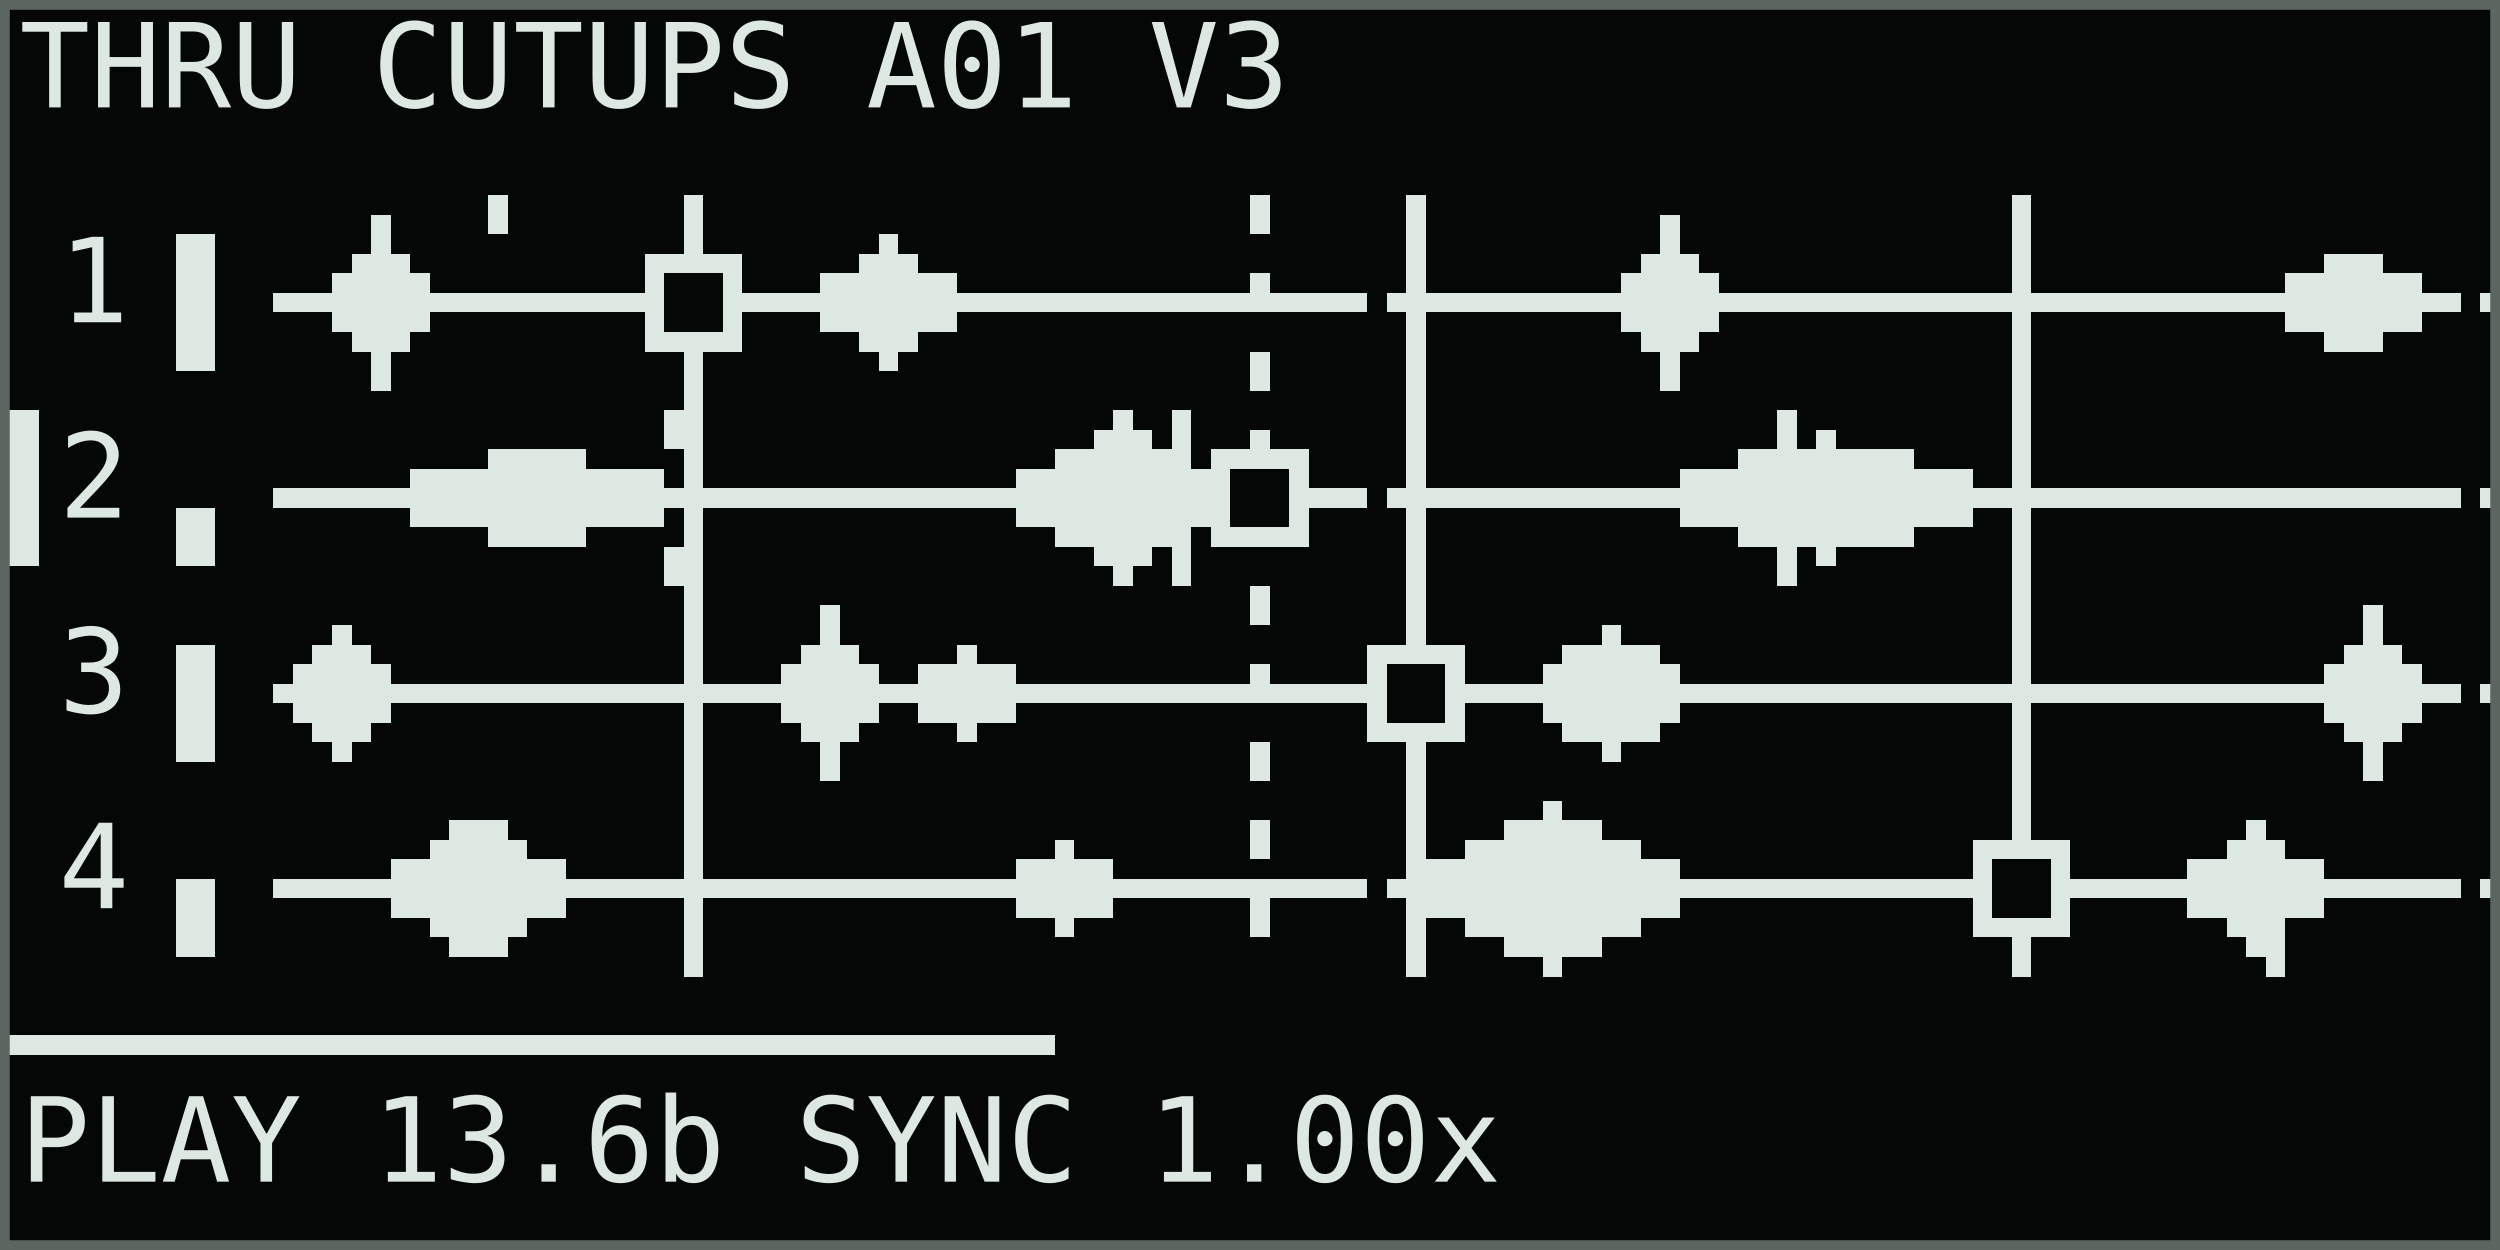
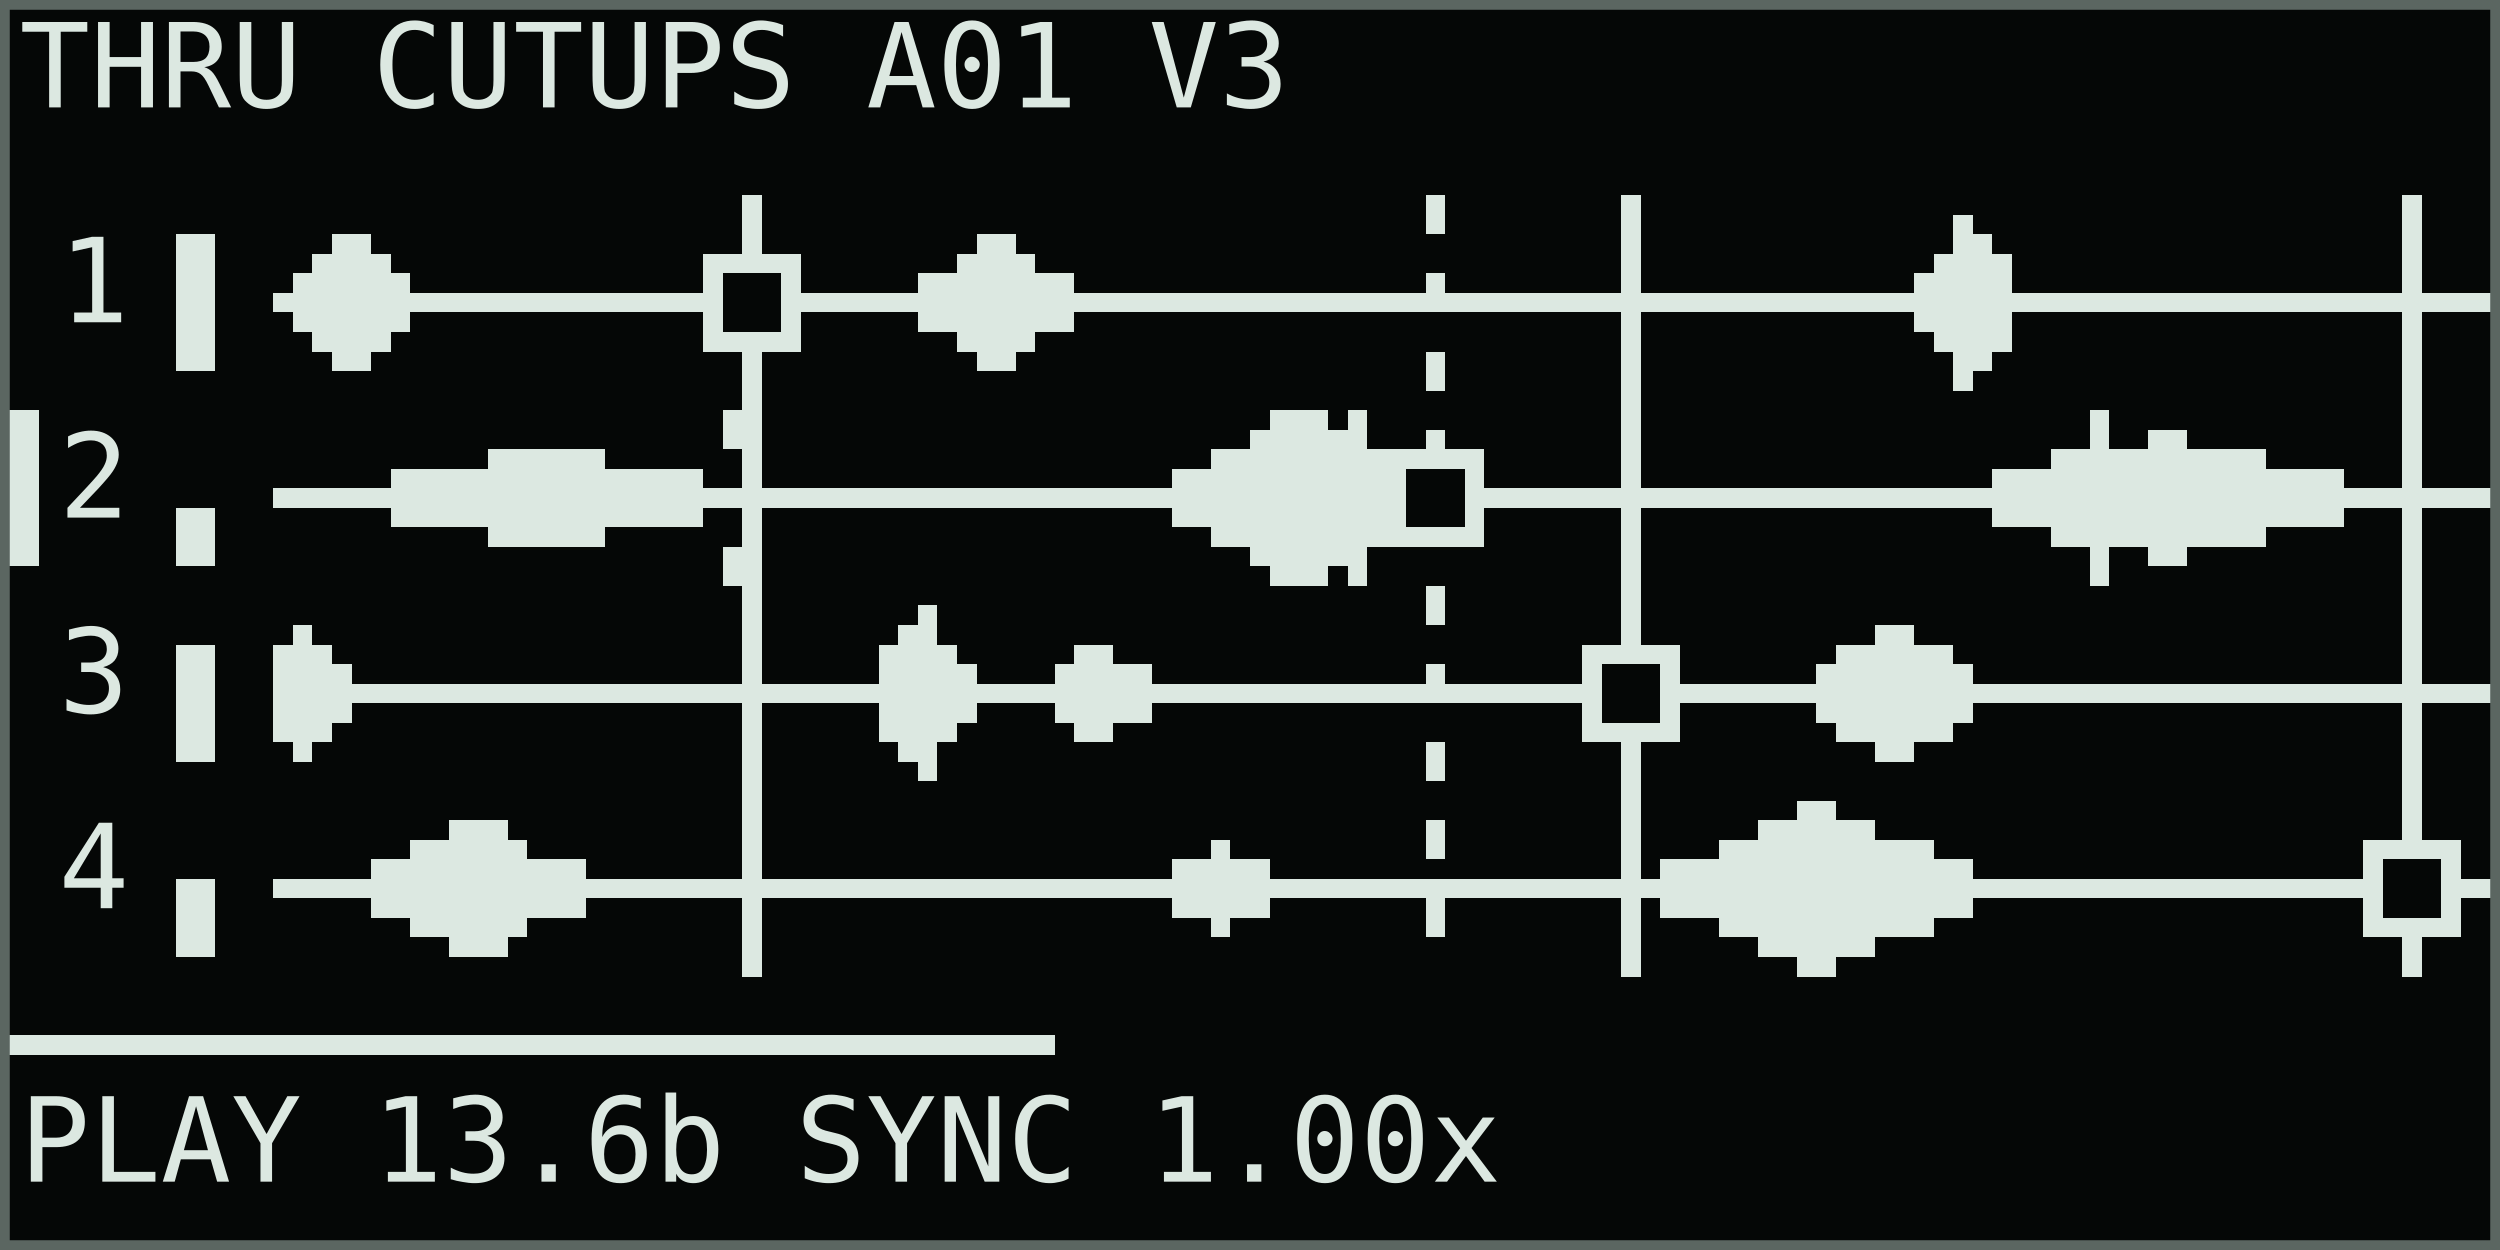
<svg xmlns="http://www.w3.org/2000/svg" width="768" height="384" viewBox="0 0 128 64" role="img" aria-labelledby="title desc">
  <rect width="128" height="64" fill="#050706" />
  <g shape-rendering="crispEdges" font-family="DejaVu Sans Mono, IBM Plex Mono, monospace" font-size="6" font-style="normal" font-weight="400" text-rendering="geometricPrecision">
    <text x="1" y="5.5" fill="#dce8e1">THRU CUTUPS A01 V3</text>
    <text x="3" y="16.5" fill="#dce8e1">1</text>
    <rect x="9" y="12" width="2" height="7" fill="#dce8e1" />
    <rect x="14" y="15" width="1" height="1" fill="#dce8e1" />
-     <rect x="15" y="15" width="1" height="1" fill="#dce8e1" />
-     <rect x="16" y="15" width="1" height="1" fill="#dce8e1" />
-     <rect x="17" y="14" width="1" height="3" fill="#dce8e1" />
-     <rect x="18" y="13" width="1" height="5" fill="#dce8e1" />
-     <rect x="19" y="11" width="1" height="9" fill="#dce8e1" />
-     <rect x="20" y="13" width="1" height="5" fill="#dce8e1" />
-     <rect x="21" y="14" width="1" height="3" fill="#dce8e1" />
+     <rect x="15" y="14" width="1" height="3" fill="#dce8e1" />
+     <rect x="16" y="13" width="1" height="5" fill="#dce8e1" />
+     <rect x="17" y="12" width="1" height="7" fill="#dce8e1" />
+     <rect x="18" y="12" width="1" height="7" fill="#dce8e1" />
+     <rect x="19" y="13" width="1" height="5" fill="#dce8e1" />
+     <rect x="20" y="14" width="1" height="3" fill="#dce8e1" />
+     <rect x="21" y="15" width="1" height="1" fill="#dce8e1" />
    <rect x="22" y="15" width="1" height="1" fill="#dce8e1" />
    <rect x="23" y="15" width="1" height="1" fill="#dce8e1" />
    <rect x="24" y="15" width="1" height="1" fill="#dce8e1" />
    <rect x="25" y="15" width="1" height="1" fill="#dce8e1" />
    <rect x="26" y="15" width="1" height="1" fill="#dce8e1" />
    <rect x="27" y="15" width="1" height="1" fill="#dce8e1" />
    <rect x="28" y="15" width="1" height="1" fill="#dce8e1" />
    <rect x="29" y="15" width="1" height="1" fill="#dce8e1" />
    <rect x="30" y="15" width="1" height="1" fill="#dce8e1" />
    <rect x="31" y="15" width="1" height="1" fill="#dce8e1" />
    <rect x="32" y="15" width="1" height="1" fill="#dce8e1" />
    <rect x="33" y="15" width="1" height="1" fill="#dce8e1" />
    <rect x="34" y="15" width="1" height="1" fill="#dce8e1" />
    <rect x="35" y="15" width="1" height="1" fill="#dce8e1" />
    <rect x="36" y="15" width="1" height="1" fill="#dce8e1" />
    <rect x="37" y="15" width="1" height="1" fill="#dce8e1" />
    <rect x="38" y="15" width="1" height="1" fill="#dce8e1" />
    <rect x="39" y="15" width="1" height="1" fill="#dce8e1" />
    <rect x="40" y="15" width="1" height="1" fill="#dce8e1" />
    <rect x="41" y="15" width="1" height="1" fill="#dce8e1" />
-     <rect x="42" y="14" width="1" height="3" fill="#dce8e1" />
-     <rect x="43" y="14" width="1" height="3" fill="#dce8e1" />
-     <rect x="44" y="13" width="1" height="5" fill="#dce8e1" />
-     <rect x="45" y="12" width="1" height="7" fill="#dce8e1" />
-     <rect x="46" y="13" width="1" height="5" fill="#dce8e1" />
+     <rect x="42" y="15" width="1" height="1" fill="#dce8e1" />
+     <rect x="43" y="15" width="1" height="1" fill="#dce8e1" />
+     <rect x="44" y="15" width="1" height="1" fill="#dce8e1" />
+     <rect x="45" y="15" width="1" height="1" fill="#dce8e1" />
+     <rect x="46" y="15" width="1" height="1" fill="#dce8e1" />
    <rect x="47" y="14" width="1" height="3" fill="#dce8e1" />
    <rect x="48" y="14" width="1" height="3" fill="#dce8e1" />
-     <rect x="49" y="15" width="1" height="1" fill="#dce8e1" />
-     <rect x="50" y="15" width="1" height="1" fill="#dce8e1" />
-     <rect x="51" y="15" width="1" height="1" fill="#dce8e1" />
-     <rect x="52" y="15" width="1" height="1" fill="#dce8e1" />
-     <rect x="53" y="15" width="1" height="1" fill="#dce8e1" />
-     <rect x="54" y="15" width="1" height="1" fill="#dce8e1" />
+     <rect x="49" y="13" width="1" height="5" fill="#dce8e1" />
+     <rect x="50" y="12" width="1" height="7" fill="#dce8e1" />
+     <rect x="51" y="12" width="1" height="7" fill="#dce8e1" />
+     <rect x="52" y="13" width="1" height="5" fill="#dce8e1" />
+     <rect x="53" y="14" width="1" height="3" fill="#dce8e1" />
+     <rect x="54" y="14" width="1" height="3" fill="#dce8e1" />
    <rect x="55" y="15" width="1" height="1" fill="#dce8e1" />
    <rect x="56" y="15" width="1" height="1" fill="#dce8e1" />
    <rect x="57" y="15" width="1" height="1" fill="#dce8e1" />
    <rect x="58" y="15" width="1" height="1" fill="#dce8e1" />
    <rect x="59" y="15" width="1" height="1" fill="#dce8e1" />
    <rect x="60" y="15" width="1" height="1" fill="#dce8e1" />
    <rect x="61" y="15" width="1" height="1" fill="#dce8e1" />
    <rect x="62" y="15" width="1" height="1" fill="#dce8e1" />
    <rect x="63" y="15" width="1" height="1" fill="#dce8e1" />
    <rect x="64" y="15" width="1" height="1" fill="#dce8e1" />
    <rect x="65" y="15" width="1" height="1" fill="#dce8e1" />
    <rect x="66" y="15" width="1" height="1" fill="#dce8e1" />
    <rect x="67" y="15" width="1" height="1" fill="#dce8e1" />
    <rect x="68" y="15" width="1" height="1" fill="#dce8e1" />
    <rect x="69" y="15" width="1" height="1" fill="#dce8e1" />
+     <rect x="70" y="15" width="1" height="1" fill="#dce8e1" />
    <rect x="71" y="15" width="1" height="1" fill="#dce8e1" />
    <rect x="72" y="15" width="1" height="1" fill="#dce8e1" />
    <rect x="73" y="15" width="1" height="1" fill="#dce8e1" />
    <rect x="74" y="15" width="1" height="1" fill="#dce8e1" />
    <rect x="75" y="15" width="1" height="1" fill="#dce8e1" />
    <rect x="76" y="15" width="1" height="1" fill="#dce8e1" />
    <rect x="77" y="15" width="1" height="1" fill="#dce8e1" />
    <rect x="78" y="15" width="1" height="1" fill="#dce8e1" />
    <rect x="79" y="15" width="1" height="1" fill="#dce8e1" />
    <rect x="80" y="15" width="1" height="1" fill="#dce8e1" />
    <rect x="81" y="15" width="1" height="1" fill="#dce8e1" />
    <rect x="82" y="15" width="1" height="1" fill="#dce8e1" />
-     <rect x="83" y="14" width="1" height="3" fill="#dce8e1" />
-     <rect x="84" y="13" width="1" height="5" fill="#dce8e1" />
-     <rect x="85" y="11" width="1" height="9" fill="#dce8e1" />
-     <rect x="86" y="13" width="1" height="5" fill="#dce8e1" />
-     <rect x="87" y="14" width="1" height="3" fill="#dce8e1" />
+     <rect x="83" y="15" width="1" height="1" fill="#dce8e1" />
+     <rect x="84" y="15" width="1" height="1" fill="#dce8e1" />
+     <rect x="85" y="15" width="1" height="1" fill="#dce8e1" />
+     <rect x="86" y="15" width="1" height="1" fill="#dce8e1" />
+     <rect x="87" y="15" width="1" height="1" fill="#dce8e1" />
    <rect x="88" y="15" width="1" height="1" fill="#dce8e1" />
    <rect x="89" y="15" width="1" height="1" fill="#dce8e1" />
    <rect x="90" y="15" width="1" height="1" fill="#dce8e1" />
    <rect x="91" y="15" width="1" height="1" fill="#dce8e1" />
    <rect x="92" y="15" width="1" height="1" fill="#dce8e1" />
    <rect x="93" y="15" width="1" height="1" fill="#dce8e1" />
    <rect x="94" y="15" width="1" height="1" fill="#dce8e1" />
    <rect x="95" y="15" width="1" height="1" fill="#dce8e1" />
    <rect x="96" y="15" width="1" height="1" fill="#dce8e1" />
    <rect x="97" y="15" width="1" height="1" fill="#dce8e1" />
-     <rect x="98" y="15" width="1" height="1" fill="#dce8e1" />
-     <rect x="99" y="15" width="1" height="1" fill="#dce8e1" />
-     <rect x="100" y="15" width="1" height="1" fill="#dce8e1" />
-     <rect x="101" y="15" width="1" height="1" fill="#dce8e1" />
-     <rect x="102" y="15" width="1" height="1" fill="#dce8e1" />
+     <rect x="98" y="14" width="1" height="3" fill="#dce8e1" />
+     <rect x="99" y="13" width="1" height="5" fill="#dce8e1" />
+     <rect x="100" y="11" width="1" height="9" fill="#dce8e1" />
+     <rect x="101" y="12" width="1" height="7" fill="#dce8e1" />
+     <rect x="102" y="13" width="1" height="5" fill="#dce8e1" />
    <rect x="103" y="15" width="1" height="1" fill="#dce8e1" />
    <rect x="104" y="15" width="1" height="1" fill="#dce8e1" />
    <rect x="105" y="15" width="1" height="1" fill="#dce8e1" />
    <rect x="106" y="15" width="1" height="1" fill="#dce8e1" />
    <rect x="107" y="15" width="1" height="1" fill="#dce8e1" />
    <rect x="108" y="15" width="1" height="1" fill="#dce8e1" />
    <rect x="109" y="15" width="1" height="1" fill="#dce8e1" />
    <rect x="110" y="15" width="1" height="1" fill="#dce8e1" />
    <rect x="111" y="15" width="1" height="1" fill="#dce8e1" />
    <rect x="112" y="15" width="1" height="1" fill="#dce8e1" />
    <rect x="113" y="15" width="1" height="1" fill="#dce8e1" />
    <rect x="114" y="15" width="1" height="1" fill="#dce8e1" />
    <rect x="115" y="15" width="1" height="1" fill="#dce8e1" />
    <rect x="116" y="15" width="1" height="1" fill="#dce8e1" />
-     <rect x="117" y="14" width="1" height="3" fill="#dce8e1" />
-     <rect x="118" y="14" width="1" height="3" fill="#dce8e1" />
-     <rect x="119" y="13" width="1" height="5" fill="#dce8e1" />
-     <rect x="120" y="13" width="1" height="5" fill="#dce8e1" />
-     <rect x="121" y="13" width="1" height="5" fill="#dce8e1" />
-     <rect x="122" y="14" width="1" height="3" fill="#dce8e1" />
-     <rect x="123" y="14" width="1" height="3" fill="#dce8e1" />
+     <rect x="117" y="15" width="1" height="1" fill="#dce8e1" />
+     <rect x="118" y="15" width="1" height="1" fill="#dce8e1" />
+     <rect x="119" y="15" width="1" height="1" fill="#dce8e1" />
+     <rect x="120" y="15" width="1" height="1" fill="#dce8e1" />
+     <rect x="121" y="15" width="1" height="1" fill="#dce8e1" />
+     <rect x="122" y="15" width="1" height="1" fill="#dce8e1" />
+     <rect x="123" y="15" width="1" height="1" fill="#dce8e1" />
    <rect x="124" y="15" width="1" height="1" fill="#dce8e1" />
    <rect x="125" y="15" width="1" height="1" fill="#dce8e1" />
+     <rect x="126" y="15" width="1" height="1" fill="#dce8e1" />
    <rect x="127" y="15" width="1" height="1" fill="#dce8e1" />
    <rect x="0" y="21" width="2" height="8" fill="#dce8e1" />
    <text x="3" y="26.5" fill="#dce8e1">2</text>
    <rect x="9" y="26" width="2" height="3" fill="#dce8e1" />
    <rect x="14" y="25" width="1" height="1" fill="#dce8e1" />
    <rect x="15" y="25" width="1" height="1" fill="#dce8e1" />
    <rect x="16" y="25" width="1" height="1" fill="#dce8e1" />
    <rect x="17" y="25" width="1" height="1" fill="#dce8e1" />
    <rect x="18" y="25" width="1" height="1" fill="#dce8e1" />
    <rect x="19" y="25" width="1" height="1" fill="#dce8e1" />
-     <rect x="20" y="25" width="1" height="1" fill="#dce8e1" />
+     <rect x="20" y="24" width="1" height="3" fill="#dce8e1" />
    <rect x="21" y="24" width="1" height="3" fill="#dce8e1" />
    <rect x="22" y="24" width="1" height="3" fill="#dce8e1" />
    <rect x="23" y="24" width="1" height="3" fill="#dce8e1" />
    <rect x="24" y="24" width="1" height="3" fill="#dce8e1" />
    <rect x="25" y="23" width="1" height="5" fill="#dce8e1" />
    <rect x="26" y="23" width="1" height="5" fill="#dce8e1" />
    <rect x="27" y="23" width="1" height="5" fill="#dce8e1" />
    <rect x="28" y="23" width="1" height="5" fill="#dce8e1" />
    <rect x="29" y="23" width="1" height="5" fill="#dce8e1" />
-     <rect x="30" y="24" width="1" height="3" fill="#dce8e1" />
+     <rect x="30" y="23" width="1" height="5" fill="#dce8e1" />
    <rect x="31" y="24" width="1" height="3" fill="#dce8e1" />
    <rect x="32" y="24" width="1" height="3" fill="#dce8e1" />
    <rect x="33" y="24" width="1" height="3" fill="#dce8e1" />
-     <rect x="34" y="25" width="1" height="1" fill="#dce8e1" />
-     <rect x="35" y="25" width="1" height="1" fill="#dce8e1" />
+     <rect x="34" y="24" width="1" height="3" fill="#dce8e1" />
+     <rect x="35" y="24" width="1" height="3" fill="#dce8e1" />
    <rect x="36" y="25" width="1" height="1" fill="#dce8e1" />
    <rect x="37" y="25" width="1" height="1" fill="#dce8e1" />
    <rect x="38" y="25" width="1" height="1" fill="#dce8e1" />
    <rect x="39" y="25" width="1" height="1" fill="#dce8e1" />
    <rect x="40" y="25" width="1" height="1" fill="#dce8e1" />
    <rect x="41" y="25" width="1" height="1" fill="#dce8e1" />
    <rect x="42" y="25" width="1" height="1" fill="#dce8e1" />
    <rect x="43" y="25" width="1" height="1" fill="#dce8e1" />
    <rect x="44" y="25" width="1" height="1" fill="#dce8e1" />
    <rect x="45" y="25" width="1" height="1" fill="#dce8e1" />
    <rect x="46" y="25" width="1" height="1" fill="#dce8e1" />
    <rect x="47" y="25" width="1" height="1" fill="#dce8e1" />
    <rect x="48" y="25" width="1" height="1" fill="#dce8e1" />
    <rect x="49" y="25" width="1" height="1" fill="#dce8e1" />
    <rect x="50" y="25" width="1" height="1" fill="#dce8e1" />
    <rect x="51" y="25" width="1" height="1" fill="#dce8e1" />
-     <rect x="52" y="24" width="1" height="3" fill="#dce8e1" />
-     <rect x="53" y="24" width="1" height="3" fill="#dce8e1" />
-     <rect x="54" y="23" width="1" height="5" fill="#dce8e1" />
-     <rect x="55" y="23" width="1" height="5" fill="#dce8e1" />
-     <rect x="56" y="22" width="1" height="7" fill="#dce8e1" />
-     <rect x="57" y="21" width="1" height="9" fill="#dce8e1" />
-     <rect x="58" y="22" width="1" height="7" fill="#dce8e1" />
-     <rect x="59" y="23" width="1" height="5" fill="#dce8e1" />
-     <rect x="60" y="23" width="1" height="5" fill="#dce8e1" />
+     <rect x="52" y="25" width="1" height="1" fill="#dce8e1" />
+     <rect x="53" y="25" width="1" height="1" fill="#dce8e1" />
+     <rect x="54" y="25" width="1" height="1" fill="#dce8e1" />
+     <rect x="55" y="25" width="1" height="1" fill="#dce8e1" />
+     <rect x="56" y="25" width="1" height="1" fill="#dce8e1" />
+     <rect x="57" y="25" width="1" height="1" fill="#dce8e1" />
+     <rect x="58" y="25" width="1" height="1" fill="#dce8e1" />
+     <rect x="59" y="25" width="1" height="1" fill="#dce8e1" />
+     <rect x="60" y="24" width="1" height="3" fill="#dce8e1" />
    <rect x="61" y="24" width="1" height="3" fill="#dce8e1" />
-     <rect x="62" y="24" width="1" height="3" fill="#dce8e1" />
-     <rect x="63" y="25" width="1" height="1" fill="#dce8e1" />
-     <rect x="64" y="25" width="1" height="1" fill="#dce8e1" />
-     <rect x="65" y="25" width="1" height="1" fill="#dce8e1" />
-     <rect x="66" y="25" width="1" height="1" fill="#dce8e1" />
-     <rect x="67" y="25" width="1" height="1" fill="#dce8e1" />
-     <rect x="68" y="25" width="1" height="1" fill="#dce8e1" />
-     <rect x="69" y="25" width="1" height="1" fill="#dce8e1" />
-     <rect x="71" y="25" width="1" height="1" fill="#dce8e1" />
-     <rect x="72" y="25" width="1" height="1" fill="#dce8e1" />
+     <rect x="62" y="23" width="1" height="5" fill="#dce8e1" />
+     <rect x="63" y="23" width="1" height="5" fill="#dce8e1" />
+     <rect x="64" y="22" width="1" height="7" fill="#dce8e1" />
+     <rect x="65" y="21" width="1" height="9" fill="#dce8e1" />
+     <rect x="66" y="21" width="1" height="9" fill="#dce8e1" />
+     <rect x="67" y="21" width="1" height="9" fill="#dce8e1" />
+     <rect x="68" y="22" width="1" height="7" fill="#dce8e1" />
+     <rect x="69" y="23" width="1" height="5" fill="#dce8e1" />
+     <rect x="70" y="23" width="1" height="5" fill="#dce8e1" />
+     <rect x="71" y="24" width="1" height="3" fill="#dce8e1" />
+     <rect x="72" y="24" width="1" height="3" fill="#dce8e1" />
    <rect x="73" y="25" width="1" height="1" fill="#dce8e1" />
    <rect x="74" y="25" width="1" height="1" fill="#dce8e1" />
    <rect x="75" y="25" width="1" height="1" fill="#dce8e1" />
    <rect x="76" y="25" width="1" height="1" fill="#dce8e1" />
    <rect x="77" y="25" width="1" height="1" fill="#dce8e1" />
    <rect x="78" y="25" width="1" height="1" fill="#dce8e1" />
    <rect x="79" y="25" width="1" height="1" fill="#dce8e1" />
    <rect x="80" y="25" width="1" height="1" fill="#dce8e1" />
    <rect x="81" y="25" width="1" height="1" fill="#dce8e1" />
    <rect x="82" y="25" width="1" height="1" fill="#dce8e1" />
    <rect x="83" y="25" width="1" height="1" fill="#dce8e1" />
    <rect x="84" y="25" width="1" height="1" fill="#dce8e1" />
    <rect x="85" y="25" width="1" height="1" fill="#dce8e1" />
-     <rect x="86" y="24" width="1" height="3" fill="#dce8e1" />
-     <rect x="87" y="24" width="1" height="3" fill="#dce8e1" />
-     <rect x="88" y="24" width="1" height="3" fill="#dce8e1" />
-     <rect x="89" y="23" width="1" height="5" fill="#dce8e1" />
-     <rect x="90" y="23" width="1" height="5" fill="#dce8e1" />
-     <rect x="91" y="23" width="1" height="5" fill="#dce8e1" />
-     <rect x="92" y="23" width="1" height="5" fill="#dce8e1" />
-     <rect x="93" y="22" width="1" height="7" fill="#dce8e1" />
-     <rect x="94" y="23" width="1" height="5" fill="#dce8e1" />
-     <rect x="95" y="23" width="1" height="5" fill="#dce8e1" />
-     <rect x="96" y="23" width="1" height="5" fill="#dce8e1" />
-     <rect x="97" y="23" width="1" height="5" fill="#dce8e1" />
-     <rect x="98" y="24" width="1" height="3" fill="#dce8e1" />
-     <rect x="99" y="24" width="1" height="3" fill="#dce8e1" />
-     <rect x="100" y="24" width="1" height="3" fill="#dce8e1" />
+     <rect x="86" y="25" width="1" height="1" fill="#dce8e1" />
+     <rect x="87" y="25" width="1" height="1" fill="#dce8e1" />
+     <rect x="88" y="25" width="1" height="1" fill="#dce8e1" />
+     <rect x="89" y="25" width="1" height="1" fill="#dce8e1" />
+     <rect x="90" y="25" width="1" height="1" fill="#dce8e1" />
+     <rect x="91" y="25" width="1" height="1" fill="#dce8e1" />
+     <rect x="92" y="25" width="1" height="1" fill="#dce8e1" />
+     <rect x="93" y="25" width="1" height="1" fill="#dce8e1" />
+     <rect x="94" y="25" width="1" height="1" fill="#dce8e1" />
+     <rect x="95" y="25" width="1" height="1" fill="#dce8e1" />
+     <rect x="96" y="25" width="1" height="1" fill="#dce8e1" />
+     <rect x="97" y="25" width="1" height="1" fill="#dce8e1" />
+     <rect x="98" y="25" width="1" height="1" fill="#dce8e1" />
+     <rect x="99" y="25" width="1" height="1" fill="#dce8e1" />
+     <rect x="100" y="25" width="1" height="1" fill="#dce8e1" />
    <rect x="101" y="25" width="1" height="1" fill="#dce8e1" />
-     <rect x="102" y="25" width="1" height="1" fill="#dce8e1" />
-     <rect x="103" y="25" width="1" height="1" fill="#dce8e1" />
-     <rect x="104" y="25" width="1" height="1" fill="#dce8e1" />
-     <rect x="105" y="25" width="1" height="1" fill="#dce8e1" />
-     <rect x="106" y="25" width="1" height="1" fill="#dce8e1" />
-     <rect x="107" y="25" width="1" height="1" fill="#dce8e1" />
-     <rect x="108" y="25" width="1" height="1" fill="#dce8e1" />
-     <rect x="109" y="25" width="1" height="1" fill="#dce8e1" />
-     <rect x="110" y="25" width="1" height="1" fill="#dce8e1" />
-     <rect x="111" y="25" width="1" height="1" fill="#dce8e1" />
-     <rect x="112" y="25" width="1" height="1" fill="#dce8e1" />
-     <rect x="113" y="25" width="1" height="1" fill="#dce8e1" />
-     <rect x="114" y="25" width="1" height="1" fill="#dce8e1" />
-     <rect x="115" y="25" width="1" height="1" fill="#dce8e1" />
-     <rect x="116" y="25" width="1" height="1" fill="#dce8e1" />
-     <rect x="117" y="25" width="1" height="1" fill="#dce8e1" />
-     <rect x="118" y="25" width="1" height="1" fill="#dce8e1" />
-     <rect x="119" y="25" width="1" height="1" fill="#dce8e1" />
+     <rect x="102" y="24" width="1" height="3" fill="#dce8e1" />
+     <rect x="103" y="24" width="1" height="3" fill="#dce8e1" />
+     <rect x="104" y="24" width="1" height="3" fill="#dce8e1" />
+     <rect x="105" y="23" width="1" height="5" fill="#dce8e1" />
+     <rect x="106" y="23" width="1" height="5" fill="#dce8e1" />
+     <rect x="107" y="23" width="1" height="5" fill="#dce8e1" />
+     <rect x="108" y="23" width="1" height="5" fill="#dce8e1" />
+     <rect x="109" y="23" width="1" height="5" fill="#dce8e1" />
+     <rect x="110" y="22" width="1" height="7" fill="#dce8e1" />
+     <rect x="111" y="22" width="1" height="7" fill="#dce8e1" />
+     <rect x="112" y="23" width="1" height="5" fill="#dce8e1" />
+     <rect x="113" y="23" width="1" height="5" fill="#dce8e1" />
+     <rect x="114" y="23" width="1" height="5" fill="#dce8e1" />
+     <rect x="115" y="23" width="1" height="5" fill="#dce8e1" />
+     <rect x="116" y="24" width="1" height="3" fill="#dce8e1" />
+     <rect x="117" y="24" width="1" height="3" fill="#dce8e1" />
+     <rect x="118" y="24" width="1" height="3" fill="#dce8e1" />
+     <rect x="119" y="24" width="1" height="3" fill="#dce8e1" />
    <rect x="120" y="25" width="1" height="1" fill="#dce8e1" />
    <rect x="121" y="25" width="1" height="1" fill="#dce8e1" />
    <rect x="122" y="25" width="1" height="1" fill="#dce8e1" />
    <rect x="123" y="25" width="1" height="1" fill="#dce8e1" />
    <rect x="124" y="25" width="1" height="1" fill="#dce8e1" />
    <rect x="125" y="25" width="1" height="1" fill="#dce8e1" />
+     <rect x="126" y="25" width="1" height="1" fill="#dce8e1" />
    <rect x="127" y="25" width="1" height="1" fill="#dce8e1" />
-     <rect x="34" y="21" width="1" height="2" fill="#dce8e1" />
-     <rect x="34" y="28" width="1" height="2" fill="#dce8e1" />
-     <rect x="60" y="21" width="1" height="2" fill="#dce8e1" />
-     <rect x="60" y="28" width="1" height="2" fill="#dce8e1" />
-     <rect x="91" y="21" width="1" height="2" fill="#dce8e1" />
-     <rect x="91" y="28" width="1" height="2" fill="#dce8e1" />
+     <rect x="37" y="21" width="1" height="2" fill="#dce8e1" />
+     <rect x="37" y="28" width="1" height="2" fill="#dce8e1" />
+     <rect x="69" y="21" width="1" height="2" fill="#dce8e1" />
+     <rect x="69" y="28" width="1" height="2" fill="#dce8e1" />
+     <rect x="107" y="21" width="1" height="2" fill="#dce8e1" />
+     <rect x="107" y="28" width="1" height="2" fill="#dce8e1" />
    <text x="3" y="36.5" fill="#dce8e1">3</text>
    <rect x="9" y="33" width="2" height="6" fill="#dce8e1" />
-     <rect x="14" y="35" width="1" height="1" fill="#dce8e1" />
-     <rect x="15" y="34" width="1" height="3" fill="#dce8e1" />
+     <rect x="14" y="33" width="1" height="5" fill="#dce8e1" />
+     <rect x="15" y="32" width="1" height="7" fill="#dce8e1" />
    <rect x="16" y="33" width="1" height="5" fill="#dce8e1" />
-     <rect x="17" y="32" width="1" height="7" fill="#dce8e1" />
-     <rect x="18" y="33" width="1" height="5" fill="#dce8e1" />
-     <rect x="19" y="34" width="1" height="3" fill="#dce8e1" />
+     <rect x="17" y="34" width="1" height="3" fill="#dce8e1" />
+     <rect x="18" y="35" width="1" height="1" fill="#dce8e1" />
+     <rect x="19" y="35" width="1" height="1" fill="#dce8e1" />
    <rect x="20" y="35" width="1" height="1" fill="#dce8e1" />
    <rect x="21" y="35" width="1" height="1" fill="#dce8e1" />
    <rect x="22" y="35" width="1" height="1" fill="#dce8e1" />
    <rect x="23" y="35" width="1" height="1" fill="#dce8e1" />
    <rect x="24" y="35" width="1" height="1" fill="#dce8e1" />
    <rect x="25" y="35" width="1" height="1" fill="#dce8e1" />
    <rect x="26" y="35" width="1" height="1" fill="#dce8e1" />
    <rect x="27" y="35" width="1" height="1" fill="#dce8e1" />
    <rect x="28" y="35" width="1" height="1" fill="#dce8e1" />
    <rect x="29" y="35" width="1" height="1" fill="#dce8e1" />
    <rect x="30" y="35" width="1" height="1" fill="#dce8e1" />
    <rect x="31" y="35" width="1" height="1" fill="#dce8e1" />
    <rect x="32" y="35" width="1" height="1" fill="#dce8e1" />
    <rect x="33" y="35" width="1" height="1" fill="#dce8e1" />
    <rect x="34" y="35" width="1" height="1" fill="#dce8e1" />
    <rect x="35" y="35" width="1" height="1" fill="#dce8e1" />
    <rect x="36" y="35" width="1" height="1" fill="#dce8e1" />
    <rect x="37" y="35" width="1" height="1" fill="#dce8e1" />
    <rect x="38" y="35" width="1" height="1" fill="#dce8e1" />
    <rect x="39" y="35" width="1" height="1" fill="#dce8e1" />
-     <rect x="40" y="34" width="1" height="3" fill="#dce8e1" />
-     <rect x="41" y="33" width="1" height="5" fill="#dce8e1" />
-     <rect x="42" y="31" width="1" height="9" fill="#dce8e1" />
-     <rect x="43" y="33" width="1" height="5" fill="#dce8e1" />
-     <rect x="44" y="34" width="1" height="3" fill="#dce8e1" />
-     <rect x="45" y="35" width="1" height="1" fill="#dce8e1" />
-     <rect x="46" y="35" width="1" height="1" fill="#dce8e1" />
-     <rect x="47" y="34" width="1" height="3" fill="#dce8e1" />
-     <rect x="48" y="34" width="1" height="3" fill="#dce8e1" />
-     <rect x="49" y="33" width="1" height="5" fill="#dce8e1" />
-     <rect x="50" y="34" width="1" height="3" fill="#dce8e1" />
-     <rect x="51" y="34" width="1" height="3" fill="#dce8e1" />
+     <rect x="40" y="35" width="1" height="1" fill="#dce8e1" />
+     <rect x="41" y="35" width="1" height="1" fill="#dce8e1" />
+     <rect x="42" y="35" width="1" height="1" fill="#dce8e1" />
+     <rect x="43" y="35" width="1" height="1" fill="#dce8e1" />
+     <rect x="44" y="35" width="1" height="1" fill="#dce8e1" />
+     <rect x="45" y="33" width="1" height="5" fill="#dce8e1" />
+     <rect x="46" y="32" width="1" height="7" fill="#dce8e1" />
+     <rect x="47" y="31" width="1" height="9" fill="#dce8e1" />
+     <rect x="48" y="33" width="1" height="5" fill="#dce8e1" />
+     <rect x="49" y="34" width="1" height="3" fill="#dce8e1" />
+     <rect x="50" y="35" width="1" height="1" fill="#dce8e1" />
+     <rect x="51" y="35" width="1" height="1" fill="#dce8e1" />
    <rect x="52" y="35" width="1" height="1" fill="#dce8e1" />
    <rect x="53" y="35" width="1" height="1" fill="#dce8e1" />
-     <rect x="54" y="35" width="1" height="1" fill="#dce8e1" />
-     <rect x="55" y="35" width="1" height="1" fill="#dce8e1" />
-     <rect x="56" y="35" width="1" height="1" fill="#dce8e1" />
-     <rect x="57" y="35" width="1" height="1" fill="#dce8e1" />
-     <rect x="58" y="35" width="1" height="1" fill="#dce8e1" />
+     <rect x="54" y="34" width="1" height="3" fill="#dce8e1" />
+     <rect x="55" y="33" width="1" height="5" fill="#dce8e1" />
+     <rect x="56" y="33" width="1" height="5" fill="#dce8e1" />
+     <rect x="57" y="34" width="1" height="3" fill="#dce8e1" />
+     <rect x="58" y="34" width="1" height="3" fill="#dce8e1" />
    <rect x="59" y="35" width="1" height="1" fill="#dce8e1" />
    <rect x="60" y="35" width="1" height="1" fill="#dce8e1" />
    <rect x="61" y="35" width="1" height="1" fill="#dce8e1" />
    <rect x="62" y="35" width="1" height="1" fill="#dce8e1" />
    <rect x="63" y="35" width="1" height="1" fill="#dce8e1" />
    <rect x="64" y="35" width="1" height="1" fill="#dce8e1" />
    <rect x="65" y="35" width="1" height="1" fill="#dce8e1" />
    <rect x="66" y="35" width="1" height="1" fill="#dce8e1" />
    <rect x="67" y="35" width="1" height="1" fill="#dce8e1" />
    <rect x="68" y="35" width="1" height="1" fill="#dce8e1" />
    <rect x="69" y="35" width="1" height="1" fill="#dce8e1" />
+     <rect x="70" y="35" width="1" height="1" fill="#dce8e1" />
    <rect x="71" y="35" width="1" height="1" fill="#dce8e1" />
    <rect x="72" y="35" width="1" height="1" fill="#dce8e1" />
    <rect x="73" y="35" width="1" height="1" fill="#dce8e1" />
    <rect x="74" y="35" width="1" height="1" fill="#dce8e1" />
    <rect x="75" y="35" width="1" height="1" fill="#dce8e1" />
    <rect x="76" y="35" width="1" height="1" fill="#dce8e1" />
    <rect x="77" y="35" width="1" height="1" fill="#dce8e1" />
    <rect x="78" y="35" width="1" height="1" fill="#dce8e1" />
-     <rect x="79" y="34" width="1" height="3" fill="#dce8e1" />
-     <rect x="80" y="33" width="1" height="5" fill="#dce8e1" />
-     <rect x="81" y="33" width="1" height="5" fill="#dce8e1" />
-     <rect x="82" y="32" width="1" height="7" fill="#dce8e1" />
-     <rect x="83" y="33" width="1" height="5" fill="#dce8e1" />
-     <rect x="84" y="33" width="1" height="5" fill="#dce8e1" />
-     <rect x="85" y="34" width="1" height="3" fill="#dce8e1" />
+     <rect x="79" y="35" width="1" height="1" fill="#dce8e1" />
+     <rect x="80" y="35" width="1" height="1" fill="#dce8e1" />
+     <rect x="81" y="35" width="1" height="1" fill="#dce8e1" />
+     <rect x="82" y="35" width="1" height="1" fill="#dce8e1" />
+     <rect x="83" y="35" width="1" height="1" fill="#dce8e1" />
+     <rect x="84" y="35" width="1" height="1" fill="#dce8e1" />
+     <rect x="85" y="35" width="1" height="1" fill="#dce8e1" />
    <rect x="86" y="35" width="1" height="1" fill="#dce8e1" />
    <rect x="87" y="35" width="1" height="1" fill="#dce8e1" />
    <rect x="88" y="35" width="1" height="1" fill="#dce8e1" />
    <rect x="89" y="35" width="1" height="1" fill="#dce8e1" />
    <rect x="90" y="35" width="1" height="1" fill="#dce8e1" />
    <rect x="91" y="35" width="1" height="1" fill="#dce8e1" />
    <rect x="92" y="35" width="1" height="1" fill="#dce8e1" />
-     <rect x="93" y="35" width="1" height="1" fill="#dce8e1" />
-     <rect x="94" y="35" width="1" height="1" fill="#dce8e1" />
-     <rect x="95" y="35" width="1" height="1" fill="#dce8e1" />
-     <rect x="96" y="35" width="1" height="1" fill="#dce8e1" />
-     <rect x="97" y="35" width="1" height="1" fill="#dce8e1" />
-     <rect x="98" y="35" width="1" height="1" fill="#dce8e1" />
-     <rect x="99" y="35" width="1" height="1" fill="#dce8e1" />
-     <rect x="100" y="35" width="1" height="1" fill="#dce8e1" />
+     <rect x="93" y="34" width="1" height="3" fill="#dce8e1" />
+     <rect x="94" y="33" width="1" height="5" fill="#dce8e1" />
+     <rect x="95" y="33" width="1" height="5" fill="#dce8e1" />
+     <rect x="96" y="32" width="1" height="7" fill="#dce8e1" />
+     <rect x="97" y="32" width="1" height="7" fill="#dce8e1" />
+     <rect x="98" y="33" width="1" height="5" fill="#dce8e1" />
+     <rect x="99" y="33" width="1" height="5" fill="#dce8e1" />
+     <rect x="100" y="34" width="1" height="3" fill="#dce8e1" />
    <rect x="101" y="35" width="1" height="1" fill="#dce8e1" />
    <rect x="102" y="35" width="1" height="1" fill="#dce8e1" />
    <rect x="103" y="35" width="1" height="1" fill="#dce8e1" />
    <rect x="104" y="35" width="1" height="1" fill="#dce8e1" />
    <rect x="105" y="35" width="1" height="1" fill="#dce8e1" />
    <rect x="106" y="35" width="1" height="1" fill="#dce8e1" />
    <rect x="107" y="35" width="1" height="1" fill="#dce8e1" />
    <rect x="108" y="35" width="1" height="1" fill="#dce8e1" />
    <rect x="109" y="35" width="1" height="1" fill="#dce8e1" />
    <rect x="110" y="35" width="1" height="1" fill="#dce8e1" />
    <rect x="111" y="35" width="1" height="1" fill="#dce8e1" />
    <rect x="112" y="35" width="1" height="1" fill="#dce8e1" />
    <rect x="113" y="35" width="1" height="1" fill="#dce8e1" />
    <rect x="114" y="35" width="1" height="1" fill="#dce8e1" />
    <rect x="115" y="35" width="1" height="1" fill="#dce8e1" />
    <rect x="116" y="35" width="1" height="1" fill="#dce8e1" />
    <rect x="117" y="35" width="1" height="1" fill="#dce8e1" />
    <rect x="118" y="35" width="1" height="1" fill="#dce8e1" />
-     <rect x="119" y="34" width="1" height="3" fill="#dce8e1" />
-     <rect x="120" y="33" width="1" height="5" fill="#dce8e1" />
-     <rect x="121" y="31" width="1" height="9" fill="#dce8e1" />
-     <rect x="122" y="33" width="1" height="5" fill="#dce8e1" />
-     <rect x="123" y="34" width="1" height="3" fill="#dce8e1" />
+     <rect x="119" y="35" width="1" height="1" fill="#dce8e1" />
+     <rect x="120" y="35" width="1" height="1" fill="#dce8e1" />
+     <rect x="121" y="35" width="1" height="1" fill="#dce8e1" />
+     <rect x="122" y="35" width="1" height="1" fill="#dce8e1" />
+     <rect x="123" y="35" width="1" height="1" fill="#dce8e1" />
    <rect x="124" y="35" width="1" height="1" fill="#dce8e1" />
    <rect x="125" y="35" width="1" height="1" fill="#dce8e1" />
+     <rect x="126" y="35" width="1" height="1" fill="#dce8e1" />
    <rect x="127" y="35" width="1" height="1" fill="#dce8e1" />
    <text x="3" y="46.5" fill="#dce8e1">4</text>
    <rect x="9" y="45" width="2" height="4" fill="#dce8e1" />
    <rect x="14" y="45" width="1" height="1" fill="#dce8e1" />
    <rect x="15" y="45" width="1" height="1" fill="#dce8e1" />
    <rect x="16" y="45" width="1" height="1" fill="#dce8e1" />
    <rect x="17" y="45" width="1" height="1" fill="#dce8e1" />
    <rect x="18" y="45" width="1" height="1" fill="#dce8e1" />
-     <rect x="19" y="45" width="1" height="1" fill="#dce8e1" />
+     <rect x="19" y="44" width="1" height="3" fill="#dce8e1" />
    <rect x="20" y="44" width="1" height="3" fill="#dce8e1" />
-     <rect x="21" y="44" width="1" height="3" fill="#dce8e1" />
+     <rect x="21" y="43" width="1" height="5" fill="#dce8e1" />
    <rect x="22" y="43" width="1" height="5" fill="#dce8e1" />
    <rect x="23" y="42" width="1" height="7" fill="#dce8e1" />
    <rect x="24" y="42" width="1" height="7" fill="#dce8e1" />
    <rect x="25" y="42" width="1" height="7" fill="#dce8e1" />
    <rect x="26" y="43" width="1" height="5" fill="#dce8e1" />
    <rect x="27" y="44" width="1" height="3" fill="#dce8e1" />
    <rect x="28" y="44" width="1" height="3" fill="#dce8e1" />
-     <rect x="29" y="45" width="1" height="1" fill="#dce8e1" />
+     <rect x="29" y="44" width="1" height="3" fill="#dce8e1" />
    <rect x="30" y="45" width="1" height="1" fill="#dce8e1" />
    <rect x="31" y="45" width="1" height="1" fill="#dce8e1" />
    <rect x="32" y="45" width="1" height="1" fill="#dce8e1" />
    <rect x="33" y="45" width="1" height="1" fill="#dce8e1" />
    <rect x="34" y="45" width="1" height="1" fill="#dce8e1" />
    <rect x="35" y="45" width="1" height="1" fill="#dce8e1" />
    <rect x="36" y="45" width="1" height="1" fill="#dce8e1" />
    <rect x="37" y="45" width="1" height="1" fill="#dce8e1" />
    <rect x="38" y="45" width="1" height="1" fill="#dce8e1" />
    <rect x="39" y="45" width="1" height="1" fill="#dce8e1" />
    <rect x="40" y="45" width="1" height="1" fill="#dce8e1" />
    <rect x="41" y="45" width="1" height="1" fill="#dce8e1" />
    <rect x="42" y="45" width="1" height="1" fill="#dce8e1" />
    <rect x="43" y="45" width="1" height="1" fill="#dce8e1" />
    <rect x="44" y="45" width="1" height="1" fill="#dce8e1" />
    <rect x="45" y="45" width="1" height="1" fill="#dce8e1" />
    <rect x="46" y="45" width="1" height="1" fill="#dce8e1" />
    <rect x="47" y="45" width="1" height="1" fill="#dce8e1" />
    <rect x="48" y="45" width="1" height="1" fill="#dce8e1" />
    <rect x="49" y="45" width="1" height="1" fill="#dce8e1" />
    <rect x="50" y="45" width="1" height="1" fill="#dce8e1" />
    <rect x="51" y="45" width="1" height="1" fill="#dce8e1" />
-     <rect x="52" y="44" width="1" height="3" fill="#dce8e1" />
-     <rect x="53" y="44" width="1" height="3" fill="#dce8e1" />
-     <rect x="54" y="43" width="1" height="5" fill="#dce8e1" />
-     <rect x="55" y="44" width="1" height="3" fill="#dce8e1" />
-     <rect x="56" y="44" width="1" height="3" fill="#dce8e1" />
+     <rect x="52" y="45" width="1" height="1" fill="#dce8e1" />
+     <rect x="53" y="45" width="1" height="1" fill="#dce8e1" />
+     <rect x="54" y="45" width="1" height="1" fill="#dce8e1" />
+     <rect x="55" y="45" width="1" height="1" fill="#dce8e1" />
+     <rect x="56" y="45" width="1" height="1" fill="#dce8e1" />
    <rect x="57" y="45" width="1" height="1" fill="#dce8e1" />
    <rect x="58" y="45" width="1" height="1" fill="#dce8e1" />
    <rect x="59" y="45" width="1" height="1" fill="#dce8e1" />
-     <rect x="60" y="45" width="1" height="1" fill="#dce8e1" />
-     <rect x="61" y="45" width="1" height="1" fill="#dce8e1" />
-     <rect x="62" y="45" width="1" height="1" fill="#dce8e1" />
-     <rect x="63" y="45" width="1" height="1" fill="#dce8e1" />
-     <rect x="64" y="45" width="1" height="1" fill="#dce8e1" />
+     <rect x="60" y="44" width="1" height="3" fill="#dce8e1" />
+     <rect x="61" y="44" width="1" height="3" fill="#dce8e1" />
+     <rect x="62" y="43" width="1" height="5" fill="#dce8e1" />
+     <rect x="63" y="44" width="1" height="3" fill="#dce8e1" />
+     <rect x="64" y="44" width="1" height="3" fill="#dce8e1" />
    <rect x="65" y="45" width="1" height="1" fill="#dce8e1" />
    <rect x="66" y="45" width="1" height="1" fill="#dce8e1" />
    <rect x="67" y="45" width="1" height="1" fill="#dce8e1" />
    <rect x="68" y="45" width="1" height="1" fill="#dce8e1" />
    <rect x="69" y="45" width="1" height="1" fill="#dce8e1" />
+     <rect x="70" y="45" width="1" height="1" fill="#dce8e1" />
    <rect x="71" y="45" width="1" height="1" fill="#dce8e1" />
    <rect x="72" y="45" width="1" height="1" fill="#dce8e1" />
-     <rect x="73" y="44" width="1" height="3" fill="#dce8e1" />
-     <rect x="74" y="44" width="1" height="3" fill="#dce8e1" />
-     <rect x="75" y="43" width="1" height="5" fill="#dce8e1" />
-     <rect x="76" y="43" width="1" height="5" fill="#dce8e1" />
-     <rect x="77" y="42" width="1" height="7" fill="#dce8e1" />
-     <rect x="78" y="42" width="1" height="7" fill="#dce8e1" />
-     <rect x="79" y="41" width="1" height="9" fill="#dce8e1" />
-     <rect x="80" y="42" width="1" height="7" fill="#dce8e1" />
-     <rect x="81" y="42" width="1" height="7" fill="#dce8e1" />
-     <rect x="82" y="43" width="1" height="5" fill="#dce8e1" />
-     <rect x="83" y="43" width="1" height="5" fill="#dce8e1" />
-     <rect x="84" y="44" width="1" height="3" fill="#dce8e1" />
+     <rect x="73" y="45" width="1" height="1" fill="#dce8e1" />
+     <rect x="74" y="45" width="1" height="1" fill="#dce8e1" />
+     <rect x="75" y="45" width="1" height="1" fill="#dce8e1" />
+     <rect x="76" y="45" width="1" height="1" fill="#dce8e1" />
+     <rect x="77" y="45" width="1" height="1" fill="#dce8e1" />
+     <rect x="78" y="45" width="1" height="1" fill="#dce8e1" />
+     <rect x="79" y="45" width="1" height="1" fill="#dce8e1" />
+     <rect x="80" y="45" width="1" height="1" fill="#dce8e1" />
+     <rect x="81" y="45" width="1" height="1" fill="#dce8e1" />
+     <rect x="82" y="45" width="1" height="1" fill="#dce8e1" />
+     <rect x="83" y="45" width="1" height="1" fill="#dce8e1" />
+     <rect x="84" y="45" width="1" height="1" fill="#dce8e1" />
    <rect x="85" y="44" width="1" height="3" fill="#dce8e1" />
-     <rect x="86" y="45" width="1" height="1" fill="#dce8e1" />
-     <rect x="87" y="45" width="1" height="1" fill="#dce8e1" />
-     <rect x="88" y="45" width="1" height="1" fill="#dce8e1" />
-     <rect x="89" y="45" width="1" height="1" fill="#dce8e1" />
-     <rect x="90" y="45" width="1" height="1" fill="#dce8e1" />
-     <rect x="91" y="45" width="1" height="1" fill="#dce8e1" />
-     <rect x="92" y="45" width="1" height="1" fill="#dce8e1" />
-     <rect x="93" y="45" width="1" height="1" fill="#dce8e1" />
-     <rect x="94" y="45" width="1" height="1" fill="#dce8e1" />
-     <rect x="95" y="45" width="1" height="1" fill="#dce8e1" />
-     <rect x="96" y="45" width="1" height="1" fill="#dce8e1" />
-     <rect x="97" y="45" width="1" height="1" fill="#dce8e1" />
-     <rect x="98" y="45" width="1" height="1" fill="#dce8e1" />
-     <rect x="99" y="45" width="1" height="1" fill="#dce8e1" />
-     <rect x="100" y="45" width="1" height="1" fill="#dce8e1" />
+     <rect x="86" y="44" width="1" height="3" fill="#dce8e1" />
+     <rect x="87" y="44" width="1" height="3" fill="#dce8e1" />
+     <rect x="88" y="43" width="1" height="5" fill="#dce8e1" />
+     <rect x="89" y="43" width="1" height="5" fill="#dce8e1" />
+     <rect x="90" y="42" width="1" height="7" fill="#dce8e1" />
+     <rect x="91" y="42" width="1" height="7" fill="#dce8e1" />
+     <rect x="92" y="41" width="1" height="9" fill="#dce8e1" />
+     <rect x="93" y="41" width="1" height="9" fill="#dce8e1" />
+     <rect x="94" y="42" width="1" height="7" fill="#dce8e1" />
+     <rect x="95" y="42" width="1" height="7" fill="#dce8e1" />
+     <rect x="96" y="43" width="1" height="5" fill="#dce8e1" />
+     <rect x="97" y="43" width="1" height="5" fill="#dce8e1" />
+     <rect x="98" y="43" width="1" height="5" fill="#dce8e1" />
+     <rect x="99" y="44" width="1" height="3" fill="#dce8e1" />
+     <rect x="100" y="44" width="1" height="3" fill="#dce8e1" />
    <rect x="101" y="45" width="1" height="1" fill="#dce8e1" />
    <rect x="102" y="45" width="1" height="1" fill="#dce8e1" />
    <rect x="103" y="45" width="1" height="1" fill="#dce8e1" />
    <rect x="104" y="45" width="1" height="1" fill="#dce8e1" />
    <rect x="105" y="45" width="1" height="1" fill="#dce8e1" />
    <rect x="106" y="45" width="1" height="1" fill="#dce8e1" />
    <rect x="107" y="45" width="1" height="1" fill="#dce8e1" />
    <rect x="108" y="45" width="1" height="1" fill="#dce8e1" />
    <rect x="109" y="45" width="1" height="1" fill="#dce8e1" />
    <rect x="110" y="45" width="1" height="1" fill="#dce8e1" />
    <rect x="111" y="45" width="1" height="1" fill="#dce8e1" />
-     <rect x="112" y="44" width="1" height="3" fill="#dce8e1" />
-     <rect x="113" y="44" width="1" height="3" fill="#dce8e1" />
-     <rect x="114" y="43" width="1" height="5" fill="#dce8e1" />
-     <rect x="115" y="42" width="1" height="7" fill="#dce8e1" />
-     <rect x="116" y="43" width="1" height="5" fill="#dce8e1" />
-     <rect x="117" y="44" width="1" height="3" fill="#dce8e1" />
-     <rect x="118" y="44" width="1" height="3" fill="#dce8e1" />
+     <rect x="112" y="45" width="1" height="1" fill="#dce8e1" />
+     <rect x="113" y="45" width="1" height="1" fill="#dce8e1" />
+     <rect x="114" y="45" width="1" height="1" fill="#dce8e1" />
+     <rect x="115" y="45" width="1" height="1" fill="#dce8e1" />
+     <rect x="116" y="45" width="1" height="1" fill="#dce8e1" />
+     <rect x="117" y="45" width="1" height="1" fill="#dce8e1" />
+     <rect x="118" y="45" width="1" height="1" fill="#dce8e1" />
    <rect x="119" y="45" width="1" height="1" fill="#dce8e1" />
    <rect x="120" y="45" width="1" height="1" fill="#dce8e1" />
    <rect x="121" y="45" width="1" height="1" fill="#dce8e1" />
    <rect x="122" y="45" width="1" height="1" fill="#dce8e1" />
    <rect x="123" y="45" width="1" height="1" fill="#dce8e1" />
    <rect x="124" y="45" width="1" height="1" fill="#dce8e1" />
    <rect x="125" y="45" width="1" height="1" fill="#dce8e1" />
+     <rect x="126" y="45" width="1" height="1" fill="#dce8e1" />
    <rect x="127" y="45" width="1" height="1" fill="#dce8e1" />
-     <rect x="25" y="10" width="1" height="2" fill="#dce8e1" />
-     <rect x="116" y="48" width="1" height="2" fill="#dce8e1" />
-     <rect x="64" y="10" width="1" height="2" fill="#dce8e1" />
-     <rect x="64" y="14" width="1" height="2" fill="#dce8e1" />
-     <rect x="64" y="18" width="1" height="2" fill="#dce8e1" />
-     <rect x="64" y="22" width="1" height="2" fill="#dce8e1" />
-     <rect x="64" y="26" width="1" height="2" fill="#dce8e1" />
-     <rect x="64" y="30" width="1" height="2" fill="#dce8e1" />
-     <rect x="64" y="34" width="1" height="2" fill="#dce8e1" />
-     <rect x="64" y="38" width="1" height="2" fill="#dce8e1" />
-     <rect x="64" y="42" width="1" height="2" fill="#dce8e1" />
-     <rect x="64" y="46" width="1" height="2" fill="#dce8e1" />
-     <rect x="35" y="10" width="1" height="40" fill="#dce8e1" />
-     <rect x="72" y="10" width="1" height="40" fill="#dce8e1" />
-     <rect x="103" y="10" width="1" height="40" fill="#dce8e1" />
-     <rect x="62" y="23" width="5" height="5" fill="#050706" />
-     <rect x="33" y="13" width="5" height="5" fill="#050706" />
-     <rect x="70" y="33" width="5" height="5" fill="#050706" />
-     <rect x="101" y="43" width="5" height="5" fill="#050706" />
-     <rect x="62" y="23" width="5" height="1" fill="#dce8e1" />
-     <rect x="62" y="27" width="5" height="1" fill="#dce8e1" />
-     <rect x="62" y="24" width="1" height="3" fill="#dce8e1" />
-     <rect x="66" y="24" width="1" height="3" fill="#dce8e1" />
-     <rect x="33" y="13" width="5" height="1" fill="#dce8e1" />
-     <rect x="33" y="17" width="5" height="1" fill="#dce8e1" />
-     <rect x="33" y="14" width="1" height="3" fill="#dce8e1" />
-     <rect x="37" y="14" width="1" height="3" fill="#dce8e1" />
-     <rect x="70" y="33" width="5" height="1" fill="#dce8e1" />
-     <rect x="70" y="37" width="5" height="1" fill="#dce8e1" />
-     <rect x="70" y="34" width="1" height="3" fill="#dce8e1" />
-     <rect x="74" y="34" width="1" height="3" fill="#dce8e1" />
-     <rect x="101" y="43" width="5" height="1" fill="#dce8e1" />
-     <rect x="101" y="47" width="5" height="1" fill="#dce8e1" />
-     <rect x="101" y="44" width="1" height="3" fill="#dce8e1" />
-     <rect x="105" y="44" width="1" height="3" fill="#dce8e1" />
+     <rect x="73" y="10" width="1" height="2" fill="#dce8e1" />
+     <rect x="73" y="14" width="1" height="2" fill="#dce8e1" />
+     <rect x="73" y="18" width="1" height="2" fill="#dce8e1" />
+     <rect x="73" y="22" width="1" height="2" fill="#dce8e1" />
+     <rect x="73" y="26" width="1" height="2" fill="#dce8e1" />
+     <rect x="73" y="30" width="1" height="2" fill="#dce8e1" />
+     <rect x="73" y="34" width="1" height="2" fill="#dce8e1" />
+     <rect x="73" y="38" width="1" height="2" fill="#dce8e1" />
+     <rect x="73" y="42" width="1" height="2" fill="#dce8e1" />
+     <rect x="73" y="46" width="1" height="2" fill="#dce8e1" />
+     <rect x="38" y="10" width="1" height="40" fill="#dce8e1" />
+     <rect x="83" y="10" width="1" height="40" fill="#dce8e1" />
+     <rect x="123" y="10" width="1" height="40" fill="#dce8e1" />
+     <rect x="71" y="23" width="5" height="5" fill="#050706" />
+     <rect x="36" y="13" width="5" height="5" fill="#050706" />
+     <rect x="81" y="33" width="5" height="5" fill="#050706" />
+     <rect x="121" y="43" width="5" height="5" fill="#050706" />
+     <rect x="71" y="23" width="5" height="1" fill="#dce8e1" />
+     <rect x="71" y="27" width="5" height="1" fill="#dce8e1" />
+     <rect x="71" y="24" width="1" height="3" fill="#dce8e1" />
+     <rect x="75" y="24" width="1" height="3" fill="#dce8e1" />
+     <rect x="36" y="13" width="5" height="1" fill="#dce8e1" />
+     <rect x="36" y="17" width="5" height="1" fill="#dce8e1" />
+     <rect x="36" y="14" width="1" height="3" fill="#dce8e1" />
+     <rect x="40" y="14" width="1" height="3" fill="#dce8e1" />
+     <rect x="81" y="33" width="5" height="1" fill="#dce8e1" />
+     <rect x="81" y="37" width="5" height="1" fill="#dce8e1" />
+     <rect x="81" y="34" width="1" height="3" fill="#dce8e1" />
+     <rect x="85" y="34" width="1" height="3" fill="#dce8e1" />
+     <rect x="121" y="43" width="5" height="1" fill="#dce8e1" />
+     <rect x="121" y="47" width="5" height="1" fill="#dce8e1" />
+     <rect x="121" y="44" width="1" height="3" fill="#dce8e1" />
+     <rect x="125" y="44" width="1" height="3" fill="#dce8e1" />
    <rect x="0" y="53" width="128" height="1" fill="#050706" />
    <rect x="0" y="53" width="54" height="1" fill="#dce8e1" />
    <text x="1" y="60.5" fill="#dce8e1">PLAY 13.6b SYNC 1.00x</text>
  </g>
  <rect x="0.25" y="0.25" width="127.5" height="63.5" fill="none" stroke="#5b6661" stroke-width="0.5" />
</svg>
